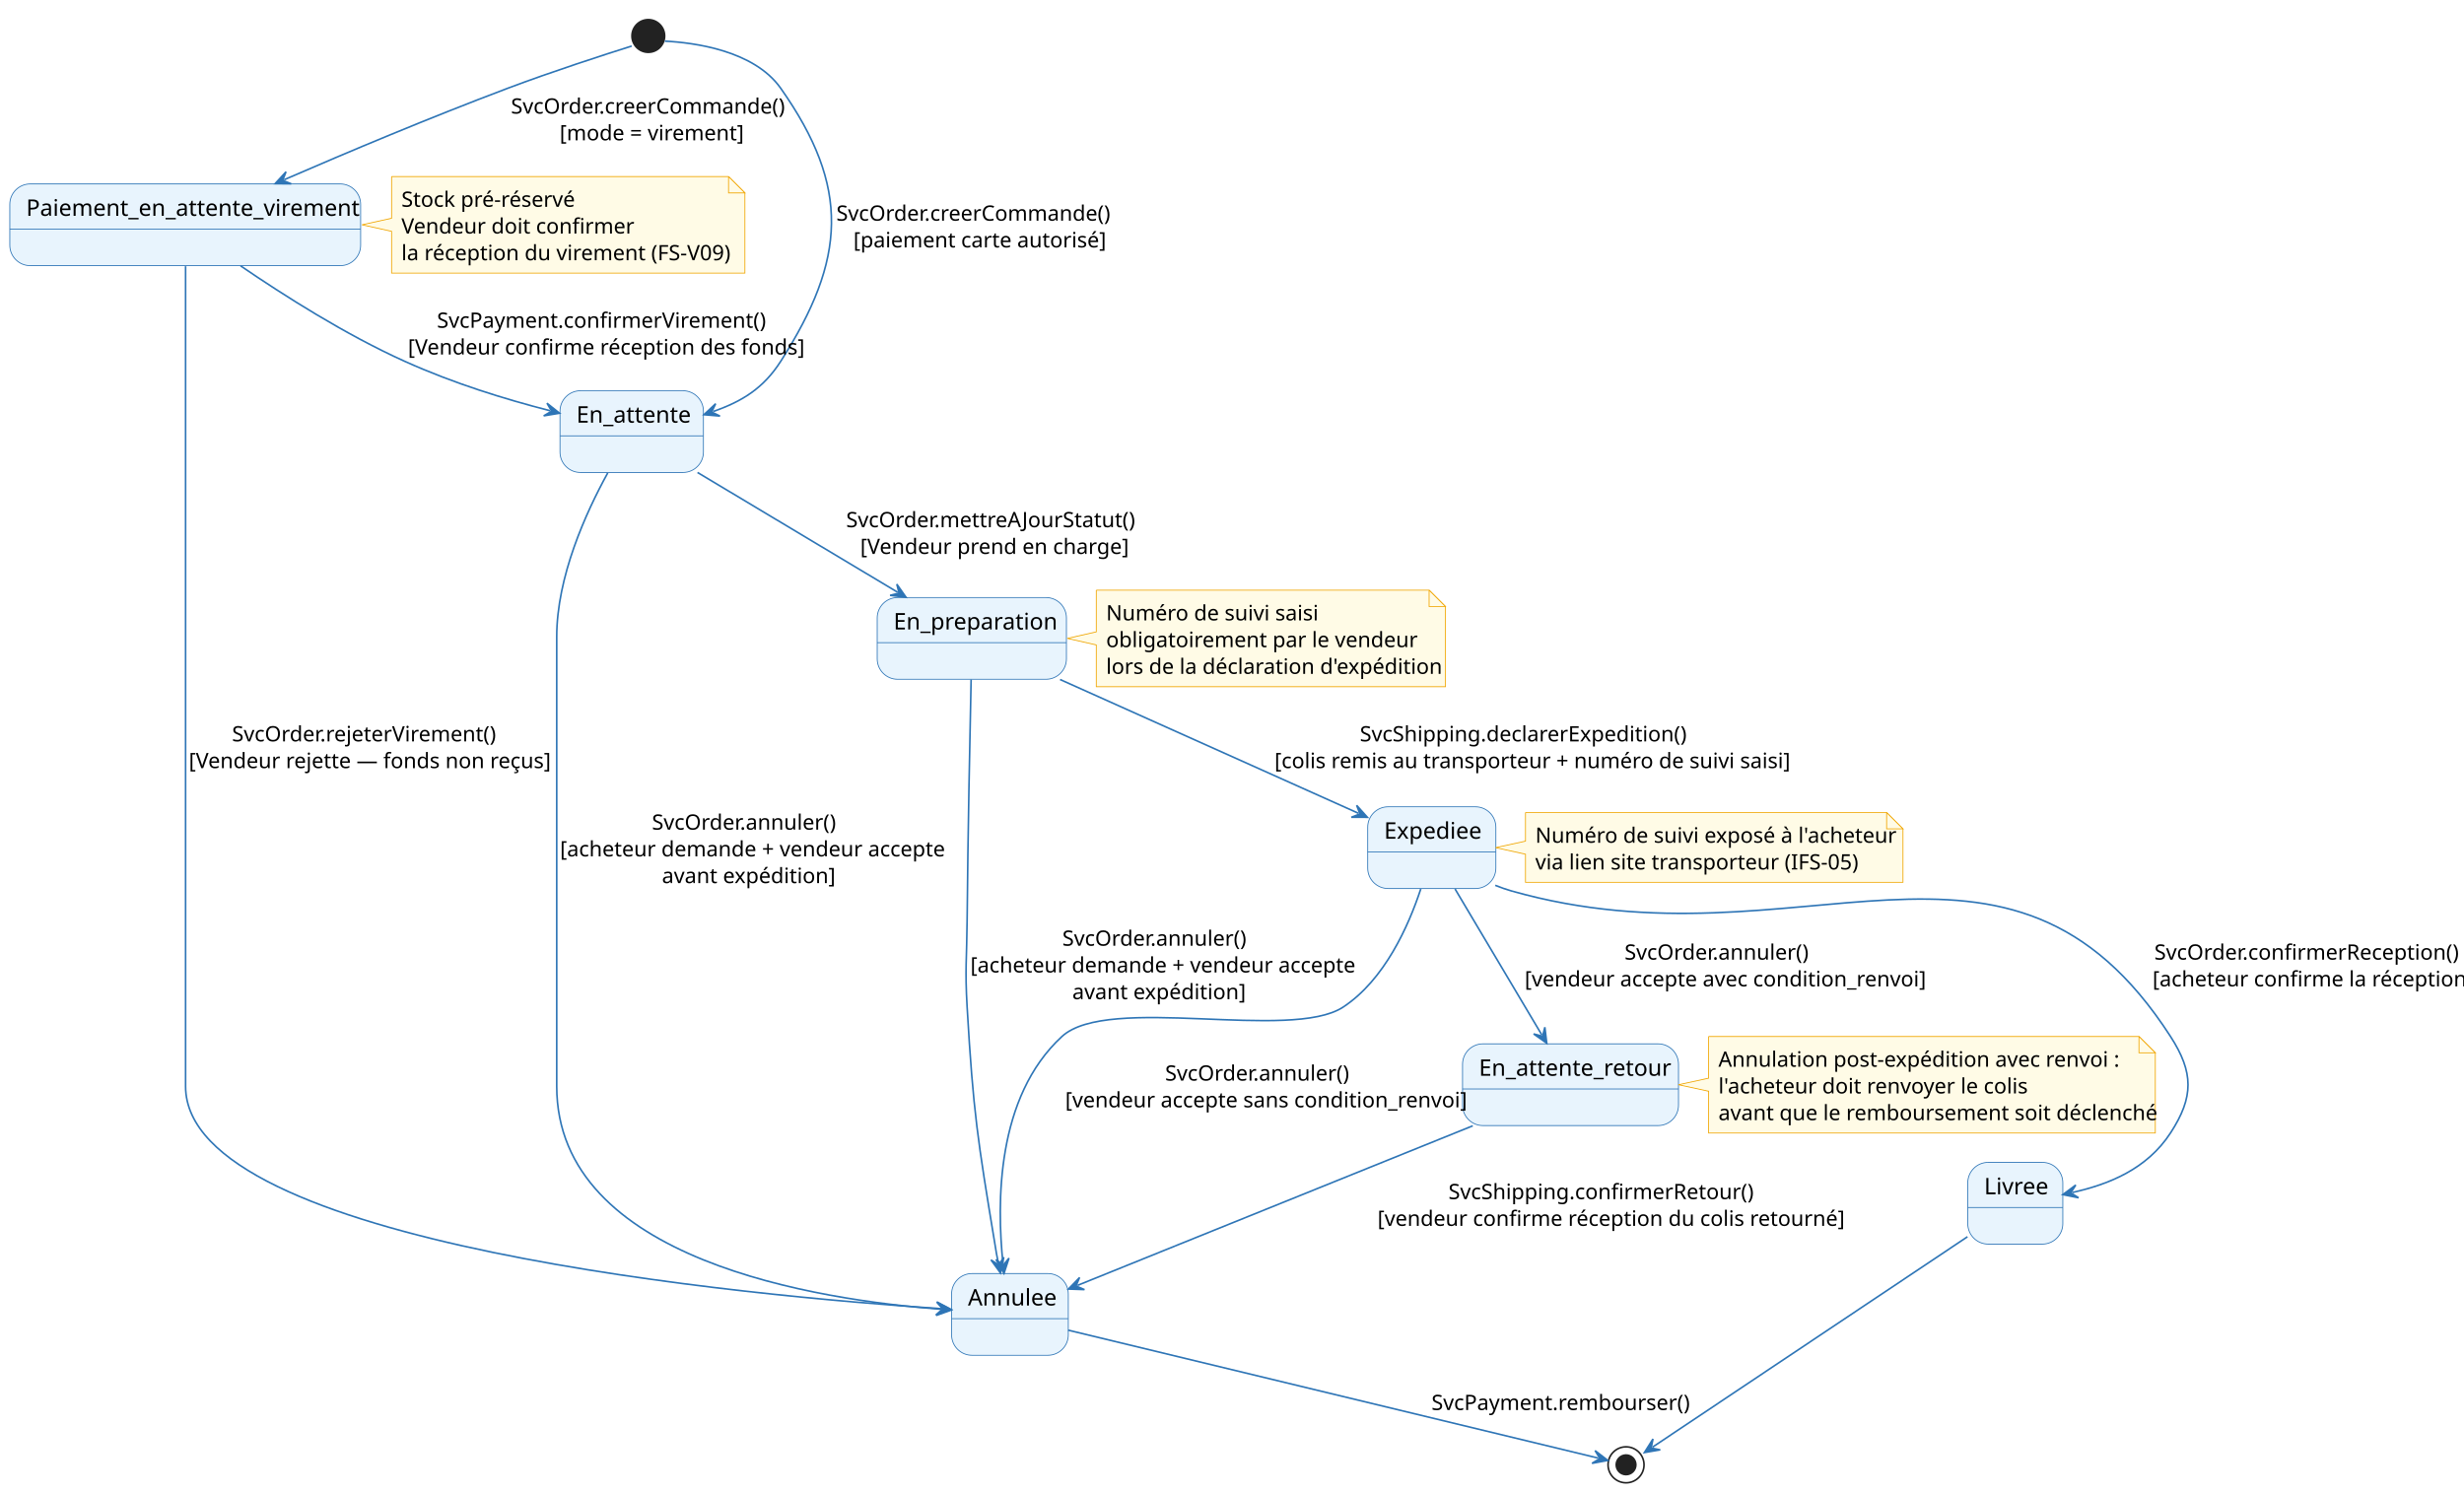
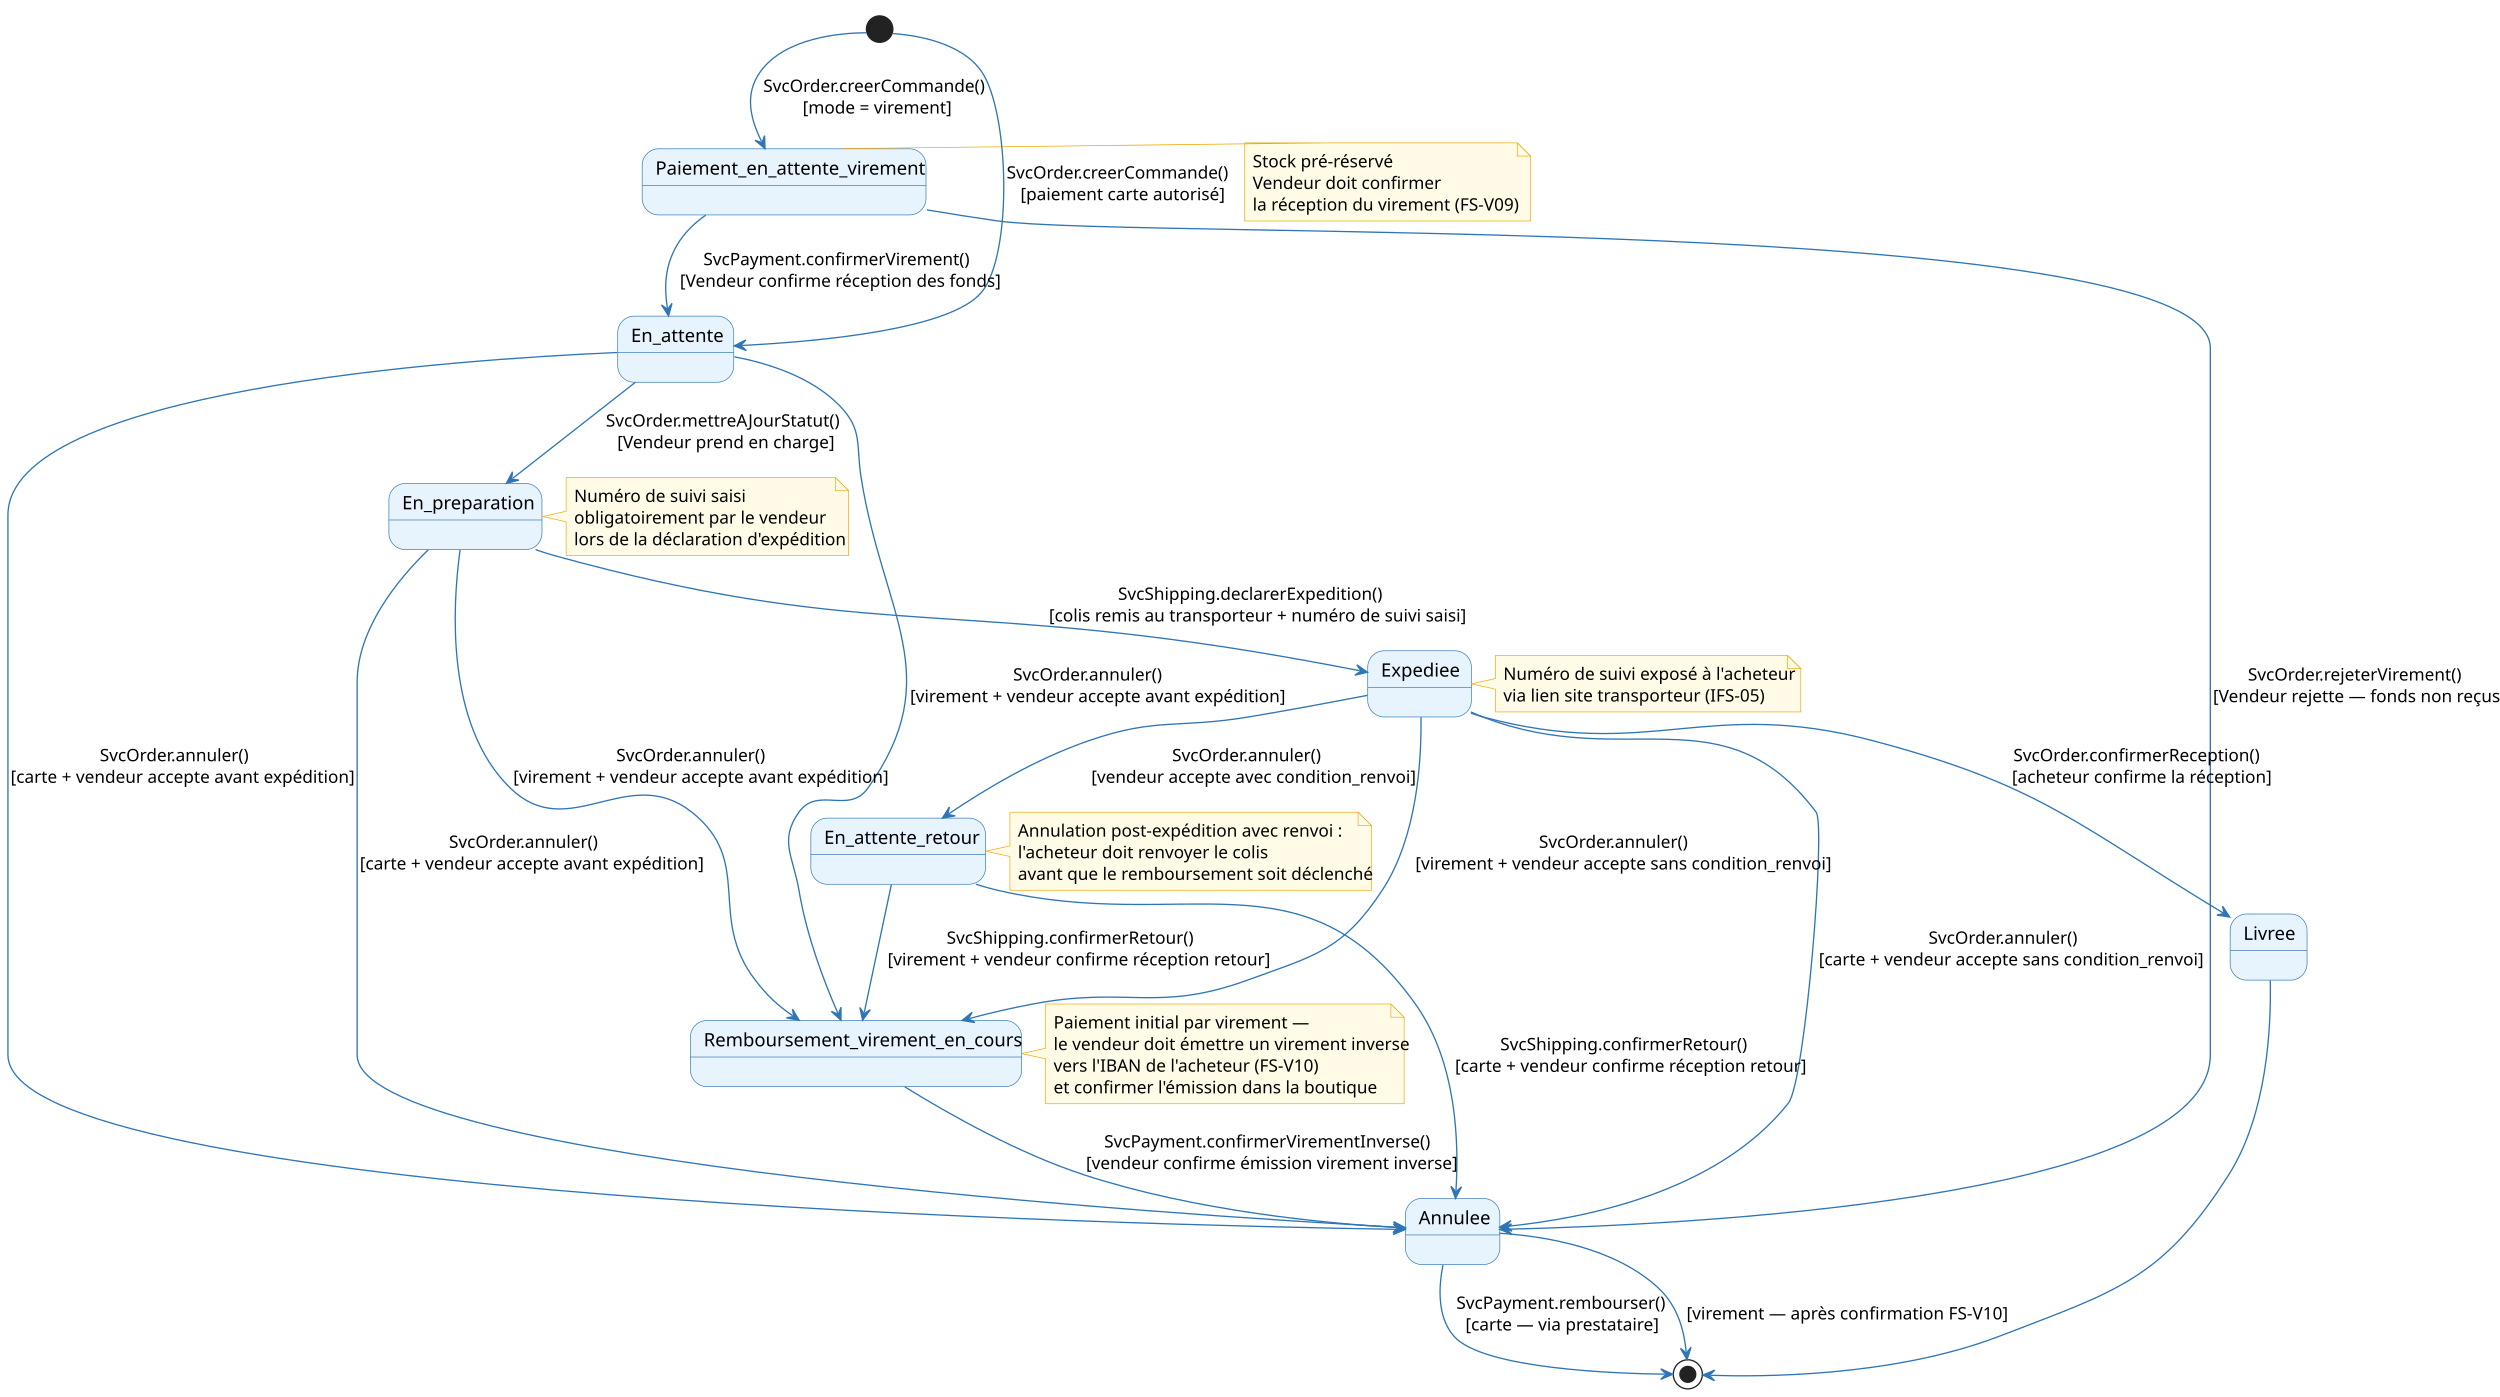
- <svg xmlns="http://www.w3.org/2000/svg" contentStyleType="text/css" data-diagram-type="STATE" height="913px" preserveAspectRatio="none" style="width:1507px;height:913px;background:#FFFFFF;" version="1.1" viewBox="0 0 1507 913" width="1507px" zoomAndPan="magnify">
+ <svg xmlns="http://www.w3.org/2000/svg" contentStyleType="text/css" data-diagram-type="STATE" height="1056px" preserveAspectRatio="none" style="width:1890px;height:1056px;background:#FFFFFF;" version="1.1" viewBox="0 0 1890 1056" width="1890px" zoomAndPan="magnify">
  <defs />
  <g>
    <g class="start_entity" data-qualified-name=".start." data-source-line="7" id="ent0002">
-       <ellipse cx="396.5" cy="22" fill="#222222" rx="10" ry="10" style="stroke:#222222;stroke-width:1;" />
+       <ellipse cx="665" cy="22" fill="#222222" rx="10" ry="10" style="stroke:#222222;stroke-width:1;" />
    </g>
    <g class="entity" data-qualified-name="Paiement_en_attente_virement" id="ent0003">
-       <rect fill="#E8F4FD" height="50" rx="12.5" ry="12.5" style="stroke:#2E75B6;stroke-width:0.5;" width="214.571" x="6" y="112.5" />
-       <line style="stroke:#2E75B6;stroke-width:0.5;" x1="6" x2="220.571" y1="140.109" y2="140.109" />
-       <text fill="#000000" font-family="sans-serif" font-size="14" lengthAdjust="spacing" textLength="194.571" x="16" y="132.033">Paiement_en_attente_virement</text>
+       <rect fill="#E8F4FD" height="50" rx="12.5" ry="12.5" style="stroke:#2E75B6;stroke-width:0.5;" width="214.571" x="485.5" y="112.5" />
+       <line style="stroke:#2E75B6;stroke-width:0.5;" x1="485.5" x2="700.071" y1="140.109" y2="140.109" />
+       <text fill="#000000" font-family="sans-serif" font-size="14" lengthAdjust="spacing" textLength="194.571" x="495.5" y="132.033">Paiement_en_attente_virement</text>
    </g>
    <g class="entity" data-qualified-name="En_attente" id="ent0005">
-       <rect fill="#E8F4FD" height="50" rx="12.5" ry="12.5" style="stroke:#2E75B6;stroke-width:0.5;" width="87.724" x="342.5" y="239" />
-       <line style="stroke:#2E75B6;stroke-width:0.5;" x1="342.5" x2="430.224" y1="266.609" y2="266.609" />
-       <text fill="#000000" font-family="sans-serif" font-size="14" lengthAdjust="spacing" textLength="67.724" x="352.5" y="258.533">En_attente</text>
+       <rect fill="#E8F4FD" height="50" rx="12.5" ry="12.5" style="stroke:#2E75B6;stroke-width:0.5;" width="87.724" x="467" y="239" />
+       <line style="stroke:#2E75B6;stroke-width:0.5;" x1="467" x2="554.724" y1="266.609" y2="266.609" />
+       <text fill="#000000" font-family="sans-serif" font-size="14" lengthAdjust="spacing" textLength="67.724" x="477" y="258.533">En_attente</text>
    </g>
    <g class="entity" data-qualified-name="Annulee" id="ent0008">
-       <rect fill="#E8F4FD" height="50" rx="12.5" ry="12.5" style="stroke:#2E75B6;stroke-width:0.5;" width="71.379" x="582" y="779" />
-       <line style="stroke:#2E75B6;stroke-width:0.5;" x1="582" x2="653.379" y1="806.609" y2="806.609" />
-       <text fill="#000000" font-family="sans-serif" font-size="14" lengthAdjust="spacing" textLength="51.379" x="592" y="798.533">Annulee</text>
+       <rect fill="#E8F4FD" height="50" rx="12.5" ry="12.5" style="stroke:#2E75B6;stroke-width:0.5;" width="71.379" x="1062.5" y="906" />
+       <line style="stroke:#2E75B6;stroke-width:0.5;" x1="1062.5" x2="1133.879" y1="933.609" y2="933.609" />
+       <text fill="#000000" font-family="sans-serif" font-size="14" lengthAdjust="spacing" textLength="51.379" x="1072.5" y="925.533">Annulee</text>
    </g>
    <g class="entity" data-qualified-name="En_preparation" id="ent0010">
-       <rect fill="#E8F4FD" height="50" rx="12.5" ry="12.5" style="stroke:#2E75B6;stroke-width:0.5;" width="115.737" x="536.5" y="365.5" />
-       <line style="stroke:#2E75B6;stroke-width:0.5;" x1="536.5" x2="652.237" y1="393.109" y2="393.109" />
-       <text fill="#000000" font-family="sans-serif" font-size="14" lengthAdjust="spacing" textLength="95.737" x="546.5" y="385.033">En_preparation</text>
+       <rect fill="#E8F4FD" height="50" rx="12.5" ry="12.5" style="stroke:#2E75B6;stroke-width:0.5;" width="115.737" x="294" y="365.5" />
+       <line style="stroke:#2E75B6;stroke-width:0.5;" x1="294" x2="409.737" y1="393.109" y2="393.109" />
+       <text fill="#000000" font-family="sans-serif" font-size="14" lengthAdjust="spacing" textLength="95.737" x="304" y="385.033">En_preparation</text>
    </g>
    <g class="entity" data-qualified-name="Expediee" id="ent0012">
-       <rect fill="#E8F4FD" height="50" rx="12.5" ry="12.5" style="stroke:#2E75B6;stroke-width:0.5;" width="78.379" x="836.5" y="493.5" />
-       <line style="stroke:#2E75B6;stroke-width:0.5;" x1="836.5" x2="914.879" y1="521.109" y2="521.109" />
-       <text fill="#000000" font-family="sans-serif" font-size="14" lengthAdjust="spacing" textLength="58.379" x="846.5" y="513.033">Expediee</text>
+       <rect fill="#E8F4FD" height="50" rx="12.5" ry="12.5" style="stroke:#2E75B6;stroke-width:0.5;" width="78.379" x="1034" y="492" />
+       <line style="stroke:#2E75B6;stroke-width:0.5;" x1="1034" x2="1112.379" y1="519.609" y2="519.609" />
+       <text fill="#000000" font-family="sans-serif" font-size="14" lengthAdjust="spacing" textLength="58.379" x="1044" y="511.533">Expediee</text>
    </g>
    <g class="entity" data-qualified-name="Livree" id="ent0014">
-       <rect fill="#E8F4FD" height="50" rx="12.5" ry="12.5" style="stroke:#2E75B6;stroke-width:0.5;" width="58.131" x="1203.5" y="711" />
-       <line style="stroke:#2E75B6;stroke-width:0.5;" x1="1203.5" x2="1261.631" y1="738.609" y2="738.609" />
-       <text fill="#000000" font-family="sans-serif" font-size="14" lengthAdjust="spacing" textLength="38.131" x="1213.5" y="730.533">Livree</text>
+       <rect fill="#E8F4FD" height="50" rx="12.5" ry="12.5" style="stroke:#2E75B6;stroke-width:0.5;" width="58.131" x="1686" y="691" />
+       <line style="stroke:#2E75B6;stroke-width:0.5;" x1="1686" x2="1744.131" y1="718.609" y2="718.609" />
+       <text fill="#000000" font-family="sans-serif" font-size="14" lengthAdjust="spacing" textLength="38.131" x="1696" y="710.533">Livree</text>
    </g>
    <g class="end_entity" data-qualified-name=".end." data-source-line="19" id="ent0016">
-       <ellipse cx="994.5" cy="896" fill="none" rx="11" ry="11" style="stroke:#222222;stroke-width:1;" />
-       <ellipse cx="994.5" cy="896" fill="#222222" rx="6" ry="6" style="stroke:#222222;stroke-width:1;" />
-     </g>
-     <g class="entity" data-qualified-name="En_attente_retour" id="ent0020">
-       <rect fill="#E8F4FD" height="50" rx="12.5" ry="12.5" style="stroke:#2E75B6;stroke-width:0.5;" width="132.082" x="894.5" y="638.5" />
-       <line style="stroke:#2E75B6;stroke-width:0.5;" x1="894.5" x2="1026.582" y1="666.109" y2="666.109" />
-       <text fill="#000000" font-family="sans-serif" font-size="14" lengthAdjust="spacing" textLength="112.082" x="904.5" y="658.033">En_attente_retour</text>
-     </g>
-     <g class="entity" data-qualified-name="GMN2" data-source-line="32" id="ent0003">
-       <path d="M239.5,108 L239.5,133.5 L221.359,137.5 L239.5,141.5 L239.5,167.055 A0,0 0 0 0 239.5,167.055 L455.582,167.055 A0,0 0 0 0 455.582,167.055 L455.582,118 L445.582,108 L239.5,108 A0,0 0 0 0 239.5,108" fill="#FFFBE6" style="stroke:#F0A500;stroke-width:0.5;" />
-       <path d="M445.582,108 L445.582,118 L455.582,118 L445.582,108" fill="#FFFBE6" style="stroke:#F0A500;stroke-width:0.5;" />
-       <text fill="#000000" font-family="sans-serif" font-size="13" lengthAdjust="spacing" textLength="102.591" x="245.5" y="126.495">Stock pré-réservé</text>
-       <text fill="#000000" font-family="sans-serif" font-size="13" lengthAdjust="spacing" textLength="131.511" x="245.5" y="142.847">Vendeur doit confirmer</text>
-       <text fill="#000000" font-family="sans-serif" font-size="13" lengthAdjust="spacing" textLength="195.083" x="245.5" y="159.198">la réception du virement (FS-V09)</text>
-     </g>
-     <g class="entity" data-qualified-name="GMN5" data-source-line="38" id="ent0006">
-       <path d="M670.5,361 L670.5,386.5 L652.76,390.5 L670.5,394.5 L670.5,420.055 A0,0 0 0 0 670.5,420.055 L884.05,420.055 A0,0 0 0 0 884.05,420.055 L884.05,371 L874.05,361 L670.5,361 A0,0 0 0 0 670.5,361" fill="#FFFBE6" style="stroke:#F0A500;stroke-width:0.5;" />
-       <path d="M874.05,361 L874.05,371 L884.05,371 L874.05,361" fill="#FFFBE6" style="stroke:#F0A500;stroke-width:0.5;" />
-       <text fill="#000000" font-family="sans-serif" font-size="13" lengthAdjust="spacing" textLength="123.544" x="676.5" y="379.495">Numéro de suivi saisi</text>
-       <text fill="#000000" font-family="sans-serif" font-size="13" lengthAdjust="spacing" textLength="175.608" x="676.5" y="395.847">obligatoirement par le vendeur</text>
-       <text fill="#000000" font-family="sans-serif" font-size="13" lengthAdjust="spacing" textLength="192.55" x="676.5" y="412.198">lors de la déclaration d'expédition</text>
-     </g>
-     <g class="entity" data-qualified-name="GMN8" data-source-line="44" id="ent0009">
-       <path d="M1045,634 L1045,659.5 L1026.541,663.5 L1045,667.5 L1045,693.055 A0,0 0 0 0 1045,693.055 L1318.205,693.055 A0,0 0 0 0 1318.205,693.055 L1318.205,644 L1308.205,634 L1045,634 A0,0 0 0 0 1045,634" fill="#FFFBE6" style="stroke:#F0A500;stroke-width:0.5;" />
-       <path d="M1308.205,634 L1308.205,644 L1318.205,644 L1308.205,634" fill="#FFFBE6" style="stroke:#F0A500;stroke-width:0.5;" />
-       <text fill="#000000" font-family="sans-serif" font-size="13" lengthAdjust="spacing" textLength="230.534" x="1051" y="652.495">Annulation post-expédition avec renvoi :</text>
-       <text fill="#000000" font-family="sans-serif" font-size="13" lengthAdjust="spacing" textLength="178.071" x="1051" y="668.847">l'acheteur doit renvoyer le colis</text>
-       <text fill="#000000" font-family="sans-serif" font-size="13" lengthAdjust="spacing" textLength="252.205" x="1051" y="685.198">avant que le remboursement soit déclenché</text>
-     </g>
-     <g class="entity" data-qualified-name="GMN11" data-source-line="50" id="ent0012">
-       <path d="M933,497 L933,514.5 L914.695,518.5 L933,522.5 L933,539.703 A0,0 0 0 0 933,539.703 L1163.873,539.703 A0,0 0 0 0 1163.873,539.703 L1163.873,507 L1153.873,497 L933,497 A0,0 0 0 0 933,497" fill="#FFFBE6" style="stroke:#F0A500;stroke-width:0.5;" />
-       <path d="M1153.873,497 L1153.873,507 L1163.873,507 L1153.873,497" fill="#FFFBE6" style="stroke:#F0A500;stroke-width:0.5;" />
-       <text fill="#000000" font-family="sans-serif" font-size="13" lengthAdjust="spacing" textLength="209.873" x="939" y="515.495">Numéro de suivi exposé à l'acheteur</text>
-       <text fill="#000000" font-family="sans-serif" font-size="13" lengthAdjust="spacing" textLength="189.293" x="939" y="531.847">via lien site transporteur (IFS-05)</text>
+       <ellipse cx="1276" cy="1039" fill="none" rx="11" ry="11" style="stroke:#222222;stroke-width:1;" />
+       <ellipse cx="1276" cy="1039" fill="#222222" rx="6" ry="6" style="stroke:#222222;stroke-width:1;" />
+     </g>
+     <g class="entity" data-qualified-name="Remboursement_virement_en_cours" id="ent0019">
+       <rect fill="#E8F4FD" height="50" rx="12.5" ry="12.5" style="stroke:#2E75B6;stroke-width:0.5;" width="250.337" x="522" y="771.5" />
+       <line style="stroke:#2E75B6;stroke-width:0.5;" x1="522" x2="772.337" y1="799.109" y2="799.109" />
+       <text fill="#000000" font-family="sans-serif" font-size="14" lengthAdjust="spacing" textLength="230.337" x="532" y="791.033">Remboursement_virement_en_cours</text>
+     </g>
+     <g class="entity" data-qualified-name="En_attente_retour" id="ent0023">
+       <rect fill="#E8F4FD" height="50" rx="12.5" ry="12.5" style="stroke:#2E75B6;stroke-width:0.5;" width="132.082" x="613" y="618.5" />
+       <line style="stroke:#2E75B6;stroke-width:0.5;" x1="613" x2="745.082" y1="646.109" y2="646.109" />
+       <text fill="#000000" font-family="sans-serif" font-size="14" lengthAdjust="spacing" textLength="112.082" x="623" y="638.033">En_attente_retour</text>
+     </g>
+     <g class="entity" data-qualified-name="GMN2" data-source-line="39" id="ent0003">
+       <path d="M941,108 L941,167.055 A0,0 0 0 0 941,167.055 L1157.082,167.055 A0,0 0 0 0 1157.082,167.055 L1157.082,118 L1147.082,108 L1007.114,108 L637.335,112.354 L999.114,108 L941,108 A0,0 0 0 0 941,108" fill="#FFFBE6" style="stroke:#F0A500;stroke-width:0.5;" />
+       <path d="M1147.082,108 L1147.082,118 L1157.082,118 L1147.082,108" fill="#FFFBE6" style="stroke:#F0A500;stroke-width:0.5;" />
+       <text fill="#000000" font-family="sans-serif" font-size="13" lengthAdjust="spacing" textLength="102.591" x="947" y="126.495">Stock pré-réservé</text>
+       <text fill="#000000" font-family="sans-serif" font-size="13" lengthAdjust="spacing" textLength="131.511" x="947" y="142.847">Vendeur doit confirmer</text>
+       <text fill="#000000" font-family="sans-serif" font-size="13" lengthAdjust="spacing" textLength="195.083" x="947" y="159.198">la réception du virement (FS-V09)</text>
+     </g>
+     <g class="entity" data-qualified-name="GMN5" data-source-line="45" id="ent0006">
+       <path d="M428,361 L428,386.5 L410.26,390.5 L428,394.5 L428,420.055 A0,0 0 0 0 428,420.055 L641.55,420.055 A0,0 0 0 0 641.55,420.055 L641.55,371 L631.55,361 L428,361 A0,0 0 0 0 428,361" fill="#FFFBE6" style="stroke:#F0A500;stroke-width:0.5;" />
+       <path d="M631.55,361 L631.55,371 L641.55,371 L631.55,361" fill="#FFFBE6" style="stroke:#F0A500;stroke-width:0.5;" />
+       <text fill="#000000" font-family="sans-serif" font-size="13" lengthAdjust="spacing" textLength="123.544" x="434" y="379.495">Numéro de suivi saisi</text>
+       <text fill="#000000" font-family="sans-serif" font-size="13" lengthAdjust="spacing" textLength="175.608" x="434" y="395.847">obligatoirement par le vendeur</text>
+       <text fill="#000000" font-family="sans-serif" font-size="13" lengthAdjust="spacing" textLength="192.55" x="434" y="412.198">lors de la déclaration d'expédition</text>
+     </g>
+     <g class="entity" data-qualified-name="GMN8" data-source-line="51" id="ent0009">
+       <path d="M763.5,614 L763.5,639.5 L745.041,643.5 L763.5,647.5 L763.5,673.055 A0,0 0 0 0 763.5,673.055 L1036.705,673.055 A0,0 0 0 0 1036.705,673.055 L1036.705,624 L1026.705,614 L763.5,614 A0,0 0 0 0 763.5,614" fill="#FFFBE6" style="stroke:#F0A500;stroke-width:0.5;" />
+       <path d="M1026.705,614 L1026.705,624 L1036.705,624 L1026.705,614" fill="#FFFBE6" style="stroke:#F0A500;stroke-width:0.5;" />
+       <text fill="#000000" font-family="sans-serif" font-size="13" lengthAdjust="spacing" textLength="230.534" x="769.5" y="632.495">Annulation post-expédition avec renvoi :</text>
+       <text fill="#000000" font-family="sans-serif" font-size="13" lengthAdjust="spacing" textLength="178.071" x="769.5" y="648.847">l'acheteur doit renvoyer le colis</text>
+       <text fill="#000000" font-family="sans-serif" font-size="13" lengthAdjust="spacing" textLength="252.205" x="769.5" y="665.198">avant que le remboursement soit déclenché</text>
+     </g>
+     <g class="entity" data-qualified-name="GMN11" data-source-line="57" id="ent0012">
+       <path d="M790.5,759 L790.5,792.5 L772.06,796.5 L790.5,800.5 L790.5,834.406 A0,0 0 0 0 790.5,834.406 L1061.515,834.406 A0,0 0 0 0 1061.515,834.406 L1061.515,769 L1051.515,759 L790.5,759 A0,0 0 0 0 790.5,759" fill="#FFFBE6" style="stroke:#F0A500;stroke-width:0.5;" />
+       <path d="M1051.515,759 L1051.515,769 L1061.515,769 L1051.515,759" fill="#FFFBE6" style="stroke:#F0A500;stroke-width:0.5;" />
+       <text fill="#000000" font-family="sans-serif" font-size="13" lengthAdjust="spacing" textLength="180.629" x="796.5" y="777.495">Paiement initial par virement —</text>
+       <text fill="#000000" font-family="sans-serif" font-size="13" lengthAdjust="spacing" textLength="250.015" x="796.5" y="793.847">le vendeur doit émettre un virement inverse</text>
+       <text fill="#000000" font-family="sans-serif" font-size="13" lengthAdjust="spacing" textLength="197.869" x="796.5" y="810.198">vers l'IBAN de l'acheteur (FS-V10)</text>
+       <text fill="#000000" font-family="sans-serif" font-size="13" lengthAdjust="spacing" textLength="227.932" x="796.5" y="826.55">et confirmer l'émission dans la boutique</text>
+     </g>
+     <g class="entity" data-qualified-name="GMN14" data-source-line="64" id="ent0015">
+       <path d="M1130.5,495.5 L1130.5,513 L1112.195,517 L1130.5,521 L1130.5,538.203 A0,0 0 0 0 1130.5,538.203 L1361.373,538.203 A0,0 0 0 0 1361.373,538.203 L1361.373,505.5 L1351.373,495.5 L1130.5,495.5 A0,0 0 0 0 1130.5,495.5" fill="#FFFBE6" style="stroke:#F0A500;stroke-width:0.5;" />
+       <path d="M1351.373,495.5 L1351.373,505.5 L1361.373,505.5 L1351.373,495.5" fill="#FFFBE6" style="stroke:#F0A500;stroke-width:0.5;" />
+       <text fill="#000000" font-family="sans-serif" font-size="13" lengthAdjust="spacing" textLength="209.873" x="1136.5" y="513.995">Numéro de suivi exposé à l'acheteur</text>
+       <text fill="#000000" font-family="sans-serif" font-size="13" lengthAdjust="spacing" textLength="189.293" x="1136.5" y="530.347">via lien site transporteur (IFS-05)</text>
    </g>
    <g class="link" data-entity-1="ent0002" data-entity-2="ent0003" data-link-type="dependency" id="lnk4">
-       <polygon fill="#2E75B6" points="168.274,112.325,178.122,112.415,172.861,110.336,174.939,105.075,168.274,112.325" style="stroke:#2E75B6;stroke-width:1;" />
-       <path d="M386.355,28.162 C370.185,33.26 337.624,43.762 310.5,54 C261.933,72.331 213.074,92.899 173.778,109.938" fill="none" style="stroke:#2E75B6;stroke-width:1;" />
-       <text fill="#000000" font-family="sans-serif" font-size="13" lengthAdjust="spacing" textLength="163.985" x="312.5" y="69.495">SvcOrder.creerCommande()</text>
-       <text fill="#000000" font-family="sans-serif" font-size="13" lengthAdjust="spacing" textLength="104.406" x="342.29" y="85.847">[mode = virement]</text>
+       <polygon fill="#2E75B6" points="578.36,112.372,578,102.53,576.164,107.88,570.813,106.044,578.36,112.372" style="stroke:#2E75B6;stroke-width:1;" />
+       <path d="M654.72,24.752 C635.335,24.913 593.654,28.391 575,54 C562.657,70.945 567.085,89.311 575.725,106.982" fill="none" style="stroke:#2E75B6;stroke-width:1;" />
+       <text fill="#000000" font-family="sans-serif" font-size="13" lengthAdjust="spacing" textLength="163.985" x="577" y="69.495">SvcOrder.creerCommande()</text>
+       <text fill="#000000" font-family="sans-serif" font-size="13" lengthAdjust="spacing" textLength="104.406" x="606.79" y="85.847">[mode = virement]</text>
    </g>
    <g class="link" data-entity-1="ent0002" data-entity-2="ent0005" data-link-type="dependency" id="lnk6">
-       <polygon fill="#2E75B6" points="430.517,253.665,440.331,254.494,435.241,252.026,437.709,246.936,430.517,253.665" style="stroke:#2E75B6;stroke-width:1;" />
-       <path d="M406.618,25.162 C424.457,26.061 461.161,30.796 477.5,54 C520.232,114.687 517.502,158.48 477.5,221 C466.997,237.416 453.934,245.54 436.185,251.698" fill="none" style="stroke:#2E75B6;stroke-width:1;" />
-       <text fill="#000000" font-family="sans-serif" font-size="13" lengthAdjust="spacing" textLength="163.985" x="511.5" y="134.995">SvcOrder.creerCommande()</text>
-       <text fill="#000000" font-family="sans-serif" font-size="13" lengthAdjust="spacing" textLength="143.076" x="521.955" y="151.347">[paiement carte autorisé]</text>
+       <polygon fill="#2E75B6" points="555.032,261.475,564.226,265.005,560.025,261.217,563.813,257.016,555.032,261.475" style="stroke:#2E75B6;stroke-width:1;" />
+       <path d="M675.178,25.377 C692.355,26.628 726.719,31.916 742,54 C763.117,84.518 765.779,192.508 742,221 C718.657,248.97 621.282,258.047 561.024,261.165" fill="none" style="stroke:#2E75B6;stroke-width:1;" />
+       <text fill="#000000" font-family="sans-serif" font-size="13" lengthAdjust="spacing" textLength="163.985" x="761" y="134.995">SvcOrder.creerCommande()</text>
+       <text fill="#000000" font-family="sans-serif" font-size="13" lengthAdjust="spacing" textLength="143.076" x="771.455" y="151.347">[paiement carte autorisé]</text>
    </g>
    <g class="link" data-entity-1="ent0003" data-entity-2="ent0005" data-link-type="dependency" id="lnk7">
-       <polygon fill="#2E75B6" points="342.247,252.754,334.536,246.628,337.406,251.502,332.532,254.373,342.247,252.754" style="stroke:#2E75B6;stroke-width:1;" />
-       <path d="M147.127,162.603 C173.445,180.61 211.497,204.808 247.5,221 C278.078,234.753 308.593,244.049 336.438,251.252" fill="none" style="stroke:#2E75B6;stroke-width:1;" />
-       <text fill="#000000" font-family="sans-serif" font-size="13" lengthAdjust="spacing" textLength="191.439" x="267.235" y="200.495">SvcPayment.confirmerVirement()</text>
-       <text fill="#000000" font-family="sans-serif" font-size="13" lengthAdjust="spacing" textLength="226.91" x="249.5" y="216.847">[Vendeur confirme réception des fonds]</text>
+       <polygon fill="#2E75B6" points="505.407,238.832,508.039,229.341,504.671,233.886,500.127,230.518,505.407,238.832" style="stroke:#2E75B6;stroke-width:1;" />
+       <path d="M533.528,162.636 C524.948,168.673 517.257,176.053 512,185 C502.532,201.113 502.099,216.586 504.524,232.897" fill="none" style="stroke:#2E75B6;stroke-width:1;" />
+       <text fill="#000000" font-family="sans-serif" font-size="13" lengthAdjust="spacing" textLength="191.439" x="531.735" y="200.495">SvcPayment.confirmerVirement()</text>
+       <text fill="#000000" font-family="sans-serif" font-size="13" lengthAdjust="spacing" textLength="226.91" x="514" y="216.847">[Vendeur confirme réception des fonds]</text>
    </g>
    <g class="link" data-entity-1="ent0003" data-entity-2="ent0008" data-link-type="dependency" id="lnk9">
-       <polygon fill="#2E75B6" points="581.658,800.907,572.944,796.316,576.669,800.574,572.411,804.298,581.658,800.907" style="stroke:#2E75B6;stroke-width:1;" />
-       <path d="M113.5,162.833 C113.5,187.93 113.5,228.201 113.5,263 C113.5,263 113.5,263 113.5,664.5 C113.5,761.709 460.528,792.816 575.671,800.507" fill="none" style="stroke:#2E75B6;stroke-width:1;" />
-       <text fill="#000000" font-family="sans-serif" font-size="13" lengthAdjust="spacing" textLength="156.038" x="141.903" y="453.495">SvcOrder.rejeterVirement()</text>
-       <text fill="#000000" font-family="sans-serif" font-size="13" lengthAdjust="spacing" textLength="208.844" x="115.5" y="469.847">[Vendeur rejette — fonds non reçus]</text>
+       <polygon fill="#2E75B6" points="1133.844,929.425,1142.936,933.211,1138.842,929.307,1142.747,925.213,1133.844,929.425" style="stroke:#2E75B6;stroke-width:1;" />
+       <path d="M700.653,158.645 C718.44,161.66 736.713,164.568 754,167 C855.447,181.271 1671,160.554 1671,263 C1671,263 1671,263 1671,797.5 C1671,908.283 1265.286,926.316 1139.842,929.283" fill="none" style="stroke:#2E75B6;stroke-width:1;" />
+       <text fill="#000000" font-family="sans-serif" font-size="13" lengthAdjust="spacing" textLength="156.038" x="1699.403" y="514.495">SvcOrder.rejeterVirement()</text>
+       <text fill="#000000" font-family="sans-serif" font-size="13" lengthAdjust="spacing" textLength="208.844" x="1673" y="530.847">[Vendeur rejette — fonds non reçus]</text>
    </g>
    <g class="link" data-entity-1="ent0005" data-entity-2="ent0010" data-link-type="dependency" id="lnk11">
-       <polygon fill="#2E75B6" points="554.164,365.357,548.496,357.302,549.874,362.789,544.388,364.167,554.164,365.357" style="stroke:#2E75B6;stroke-width:1;" />
-       <path d="M426.604,289.005 C463.318,310.98 512.23,340.256 549.016,362.275" fill="none" style="stroke:#2E75B6;stroke-width:1;" />
-       <text fill="#000000" font-family="sans-serif" font-size="13" lengthAdjust="spacing" textLength="171.939" x="517.5" y="322.495">SvcOrder.mettreAJourStatut()</text>
-       <text fill="#000000" font-family="sans-serif" font-size="13" lengthAdjust="spacing" textLength="154.667" x="526.136" y="338.847">[Vendeur prend en charge]</text>
+       <polygon fill="#2E75B6" points="382.834,365.357,392.386,362.958,386.77,362.274,387.454,356.659,382.834,365.357" style="stroke:#2E75B6;stroke-width:1;" />
+       <path d="M480.343,289.005 C452.278,310.98 415.678,339.639 387.558,361.658" fill="none" style="stroke:#2E75B6;stroke-width:1;" />
+       <text fill="#000000" font-family="sans-serif" font-size="13" lengthAdjust="spacing" textLength="171.939" x="458" y="322.495">SvcOrder.mettreAJourStatut()</text>
+       <text fill="#000000" font-family="sans-serif" font-size="13" lengthAdjust="spacing" textLength="154.667" x="466.636" y="338.847">[Vendeur prend en charge]</text>
    </g>
    <g class="link" data-entity-1="ent0010" data-entity-2="ent0012" data-link-type="dependency" id="lnk13">
-       <polygon fill="#2E75B6" points="836.313,499.929,829.738,492.596,831.751,497.883,826.465,499.896,836.313,499.929" style="stroke:#2E75B6;stroke-width:1;" />
-       <path d="M648.347,415.645 C703.327,440.298 781.875,475.519 830.838,497.474" fill="none" style="stroke:#2E75B6;stroke-width:1;" />
-       <text fill="#000000" font-family="sans-serif" font-size="13" lengthAdjust="spacing" textLength="192.213" x="831.69" y="453.495">SvcShipping.declarerExpedition()</text>
-       <text fill="#000000" font-family="sans-serif" font-size="13" lengthAdjust="spacing" textLength="296.594" x="779.5" y="469.847">[colis remis au transporteur + numéro de suivi saisi]</text>
+       <polygon fill="#2E75B6" points="1033.849,508.214,1025.775,502.574,1028.94,507.262,1024.252,510.427,1033.849,508.214" style="stroke:#2E75B6;stroke-width:1;" />
+       <path d="M404.936,415.523 C409.638,417.196 414.37,418.722 419,420 C646.033,482.647 711.495,454.45 944,492 C974.247,496.885 1002.43,502.119 1027.959,507.072" fill="none" style="stroke:#2E75B6;stroke-width:1;" />
+       <text fill="#000000" font-family="sans-serif" font-size="13" lengthAdjust="spacing" textLength="192.213" x="845.19" y="453.495">SvcShipping.declarerExpedition()</text>
+       <text fill="#000000" font-family="sans-serif" font-size="13" lengthAdjust="spacing" textLength="296.594" x="793" y="469.847">[colis remis au transporteur + numéro de suivi saisi]</text>
    </g>
    <g class="link" data-entity-1="ent0012" data-entity-2="ent0014" data-link-type="dependency" id="lnk15">
-       <polygon fill="#2E75B6" points="1261.634,730.722,1271.289,732.667,1266.514,729.634,1269.547,724.859,1261.634,730.722" style="stroke:#2E75B6;stroke-width:1;" />
-       <path d="M914.507,541.541 C917.822,542.876 921.179,544.058 924.5,545 C1100.963,595.063 1228.047,479.875 1327.5,634 C1341.717,656.033 1341.81,671.027 1327.5,693 C1313.033,715.213 1289.713,724.458 1267.49,729.416" fill="none" style="stroke:#2E75B6;stroke-width:1;" />
-       <text fill="#000000" font-family="sans-serif" font-size="13" lengthAdjust="spacing" textLength="179.886" x="1317.604" y="586.995">SvcOrder.confirmerReception()</text>
-       <text fill="#000000" font-family="sans-serif" font-size="13" lengthAdjust="spacing" textLength="182.095" x="1316.5" y="603.347">[acheteur confirme la réception]</text>
+       <polygon fill="#2E75B6" points="1685.665,693.284,1680.248,685.059,1681.456,690.585,1675.93,691.793,1685.665,693.284" style="stroke:#2E75B6;stroke-width:1;" />
+       <path d="M1112.053,539.092 C1115.029,540.212 1118.031,541.203 1121,542 C1247.862,576.06 1289.035,526.323 1416,560 C1543.377,593.787 1569.188,622.885 1682,691 C1683.213,691.732 1679.387,689.258 1680.614,690.045" fill="none" style="stroke:#2E75B6;stroke-width:1;" />
+       <text fill="#000000" font-family="sans-serif" font-size="13" lengthAdjust="spacing" textLength="179.886" x="1522.104" y="575.495">SvcOrder.confirmerReception()</text>
+       <text fill="#000000" font-family="sans-serif" font-size="13" lengthAdjust="spacing" textLength="182.095" x="1521" y="591.847">[acheteur confirme la réception]</text>
    </g>
    <g class="link" data-entity-1="ent0014" data-entity-2="ent0016" data-link-type="dependency" id="lnk17">
-       <polygon fill="#2E75B6" points="1005.72,888.505,1015.425,886.831,1009.877,885.727,1010.981,880.179,1005.72,888.505" style="stroke:#2E75B6;stroke-width:1;" />
-       <path d="M1203.316,756.496 C1150.439,791.823 1045.983,861.606 1010.709,885.172" fill="none" style="stroke:#2E75B6;stroke-width:1;" />
+       <polygon fill="#2E75B6" points="1287.283,1039.516,1296.139,1043.824,1292.28,1039.689,1296.415,1035.829,1287.283,1039.516" style="stroke:#2E75B6;stroke-width:1;" />
+       <path d="M1716.32,741.15 C1717.082,776.256 1714.054,842.182 1685,888 C1634.615,967.456 1599.778,976.132 1512,1010 C1430.352,1041.503 1328.083,1040.924 1293.279,1039.723" fill="none" style="stroke:#2E75B6;stroke-width:1;" />
    </g>
    <g class="link" data-entity-1="ent0005" data-entity-2="ent0008" data-link-type="dependency" id="lnk18">
-       <polygon fill="#2E75B6" points="581.854,801.33,573.179,796.668,576.868,800.956,572.58,804.645,581.854,801.33" style="stroke:#2E75B6;stroke-width:1;" />
-       <path d="M371.692,289.298 C358.245,313.709 340.5,352.862 340.5,389.5 C340.5,389.5 340.5,389.5 340.5,664.5 C340.5,771.227 501.058,795.265 575.871,800.881" fill="none" style="stroke:#2E75B6;stroke-width:1;" />
-       <text fill="#000000" font-family="sans-serif" font-size="13" lengthAdjust="spacing" textLength="110.538" x="398.712" y="507.495">SvcOrder.annuler()</text>
-       <text fill="#000000" font-family="sans-serif" font-size="13" lengthAdjust="spacing" textLength="222.961" x="342.5" y="523.847">[acheteur demande + vendeur accepte</text>
-       <text fill="#000000" font-family="sans-serif" font-size="13" lengthAdjust="spacing" textLength="98.293" x="404.834" y="540.198">avant expédition]</text>
-     </g>
-     <g class="link" data-entity-1="ent0010" data-entity-2="ent0008" data-link-type="dependency" id="lnk19">
-       <polygon fill="#2E75B6" points="611.874,778.644,613.926,769.012,610.84,773.753,606.099,770.666,611.874,778.644" style="stroke:#2E75B6;stroke-width:1;" />
-       <path d="M593.945,415.64 C593.212,448.835 591.96,510.442 591.5,563 C591.294,586.555 590.126,592.485 591.5,616 C595.284,680.775 597.913,696.984 608.5,761 C609.449,766.739 609.414,767.009 610.633,772.774" fill="none" style="stroke:#2E75B6;stroke-width:1;" />
-       <text fill="#000000" font-family="sans-serif" font-size="13" lengthAdjust="spacing" textLength="110.538" x="649.712" y="578.495">SvcOrder.annuler()</text>
-       <text fill="#000000" font-family="sans-serif" font-size="13" lengthAdjust="spacing" textLength="222.961" x="593.5" y="594.847">[acheteur demande + vendeur accepte</text>
-       <text fill="#000000" font-family="sans-serif" font-size="13" lengthAdjust="spacing" textLength="98.293" x="655.834" y="611.198">avant expédition]</text>
-     </g>
-     <g class="link" data-entity-1="ent0012" data-entity-2="ent0020" data-link-type="dependency" id="lnk21">
-       <polygon fill="#2E75B6" points="946.01,638.123,944.85,628.343,943.455,633.825,937.973,632.43,946.01,638.123" style="stroke:#2E75B6;stroke-width:1;" />
-       <path d="M889.919,543.758 C905.549,570.054 927.286,606.623 942.944,632.965" fill="none" style="stroke:#2E75B6;stroke-width:1;" />
-       <text fill="#000000" font-family="sans-serif" font-size="13" lengthAdjust="spacing" textLength="110.538" x="993.583" y="586.995">SvcOrder.annuler()</text>
-       <text fill="#000000" font-family="sans-serif" font-size="13" lengthAdjust="spacing" textLength="232.705" x="932.5" y="603.347">[vendeur accepte avec condition_renvoi]</text>
-     </g>
-     <g class="link" data-entity-1="ent0012" data-entity-2="ent0008" data-link-type="dependency" id="lnk22">
-       <polygon fill="#2E75B6" points="614.045,778.943,617.101,769.58,613.532,773.969,609.143,770.4,614.045,778.943" style="stroke:#2E75B6;stroke-width:1;" />
-       <path d="M868.955,543.762 C861.464,566.466 846.832,599.315 821.5,616 C789.406,637.14 677.777,607.974 649.5,634 C609.182,671.109 609.607,735.882 613.43,772.974" fill="none" style="stroke:#2E75B6;stroke-width:1;" />
-       <text fill="#000000" font-family="sans-serif" font-size="13" lengthAdjust="spacing" textLength="110.538" x="712.583" y="660.995">SvcOrder.annuler()</text>
-       <text fill="#000000" font-family="sans-serif" font-size="13" lengthAdjust="spacing" textLength="232.705" x="651.5" y="677.347">[vendeur accepte sans condition_renvoi]</text>
-     </g>
-     <g class="link" data-entity-1="ent0020" data-entity-2="ent0008" data-link-type="dependency" id="lnk23">
-       <polygon fill="#2E75B6" points="653.438,788.489,663.281,788.828,658.074,786.617,660.285,781.41,653.438,788.489" style="stroke:#2E75B6;stroke-width:1;" />
-       <path d="M900.754,688.625 C829.353,717.456 717.742,762.523 659.001,786.242" fill="none" style="stroke:#2E75B6;stroke-width:1;" />
-       <text fill="#000000" font-family="sans-serif" font-size="13" lengthAdjust="spacing" textLength="177.734" x="885.87" y="733.495">SvcShipping.confirmerRetour()</text>
-       <text fill="#000000" font-family="sans-serif" font-size="13" lengthAdjust="spacing" textLength="264.475" x="842.5" y="749.847">[vendeur confirme réception du colis retourné]</text>
-     </g>
-     <g class="link" data-entity-1="ent0008" data-entity-2="ent0016" data-link-type="dependency" id="lnk24">
-       <polygon fill="#2E75B6" points="983.372,893.314,975.561,887.314,978.511,892.141,973.684,895.09,983.372,893.314" style="stroke:#2E75B6;stroke-width:1;" />
-       <path d="M653.307,813.643 C735.466,833.475 928.396,880.044 977.539,891.906" fill="none" style="stroke:#2E75B6;stroke-width:1;" />
-       <text fill="#000000" font-family="sans-serif" font-size="13" lengthAdjust="spacing" textLength="151.709" x="875.5" y="862.495">SvcPayment.rembourser()</text>
+       <polygon fill="#2E75B6" points="1062.288,929.508,1053.354,925.363,1057.289,929.427,1053.224,933.362,1062.288,929.508" style="stroke:#2E75B6;stroke-width:1;" />
+       <path d="M466.627,266.488 C343.398,271.814 6,295.025 6,389.5 C6,389.5 6,389.5 6,797.5 C6,906.474 868.09,926.359 1056.289,929.411" fill="none" style="stroke:#2E75B6;stroke-width:1;" />
+       <text fill="#000000" font-family="sans-serif" font-size="13" lengthAdjust="spacing" textLength="110.538" x="75.409" y="575.495">SvcOrder.annuler()</text>
+       <text fill="#000000" font-family="sans-serif" font-size="13" lengthAdjust="spacing" textLength="245.356" x="8" y="591.847">[carte + vendeur accepte avant expédition]</text>
+     </g>
+     <g class="link" data-entity-1="ent0005" data-entity-2="ent0019" data-link-type="dependency" id="lnk20">
+       <polygon fill="#2E75B6" points="635.751,771.282,635.812,761.434,633.749,766.701,628.481,764.638,635.751,771.282" style="stroke:#2E75B6;stroke-width:1;" />
+       <path d="M555.153,269.741 C581.635,274.81 614.119,285.298 635,307 C652.356,325.038 647.096,336.275 651,361 C667.292,464.19 716.596,510.901 656,596 C641.814,615.922 618.186,594.078 604,614 C588.79,635.36 599.595,647.15 604,673 C610.02,708.329 622.747,741.53 633.348,765.784" fill="none" style="stroke:#2E75B6;stroke-width:1;" />
+       <text fill="#000000" font-family="sans-serif" font-size="13" lengthAdjust="spacing" textLength="110.538" x="765.883" y="514.495">SvcOrder.annuler()</text>
+       <text fill="#000000" font-family="sans-serif" font-size="13" lengthAdjust="spacing" textLength="266.303" x="688" y="530.847">[virement + vendeur accepte avant expédition]</text>
+     </g>
+     <g class="link" data-entity-1="ent0010" data-entity-2="ent0008" data-link-type="dependency" id="lnk21">
+       <polygon fill="#2E75B6" points="1062.422,928.128,1053.658,923.635,1057.43,927.851,1053.214,931.623,1062.422,928.128" style="stroke:#2E75B6;stroke-width:1;" />
+       <path d="M323.78,415.613 C300.061,438.705 270,475.884 270,516 C270,516 270,516 270,797.5 C270,879.024 897.947,918.994 1056.431,927.795" fill="none" style="stroke:#2E75B6;stroke-width:1;" />
+       <text fill="#000000" font-family="sans-serif" font-size="13" lengthAdjust="spacing" textLength="110.538" x="339.409" y="640.995">SvcOrder.annuler()</text>
+       <text fill="#000000" font-family="sans-serif" font-size="13" lengthAdjust="spacing" textLength="245.356" x="272" y="657.347">[carte + vendeur accepte avant expédition]</text>
+     </g>
+     <g class="link" data-entity-1="ent0010" data-entity-2="ent0019" data-link-type="dependency" id="lnk22">
+       <polygon fill="#2E75B6" points="604.199,771.366,599.111,762.934,600.1,768.504,594.53,769.493,604.199,771.366" style="stroke:#2E75B6;stroke-width:1;" />
+       <path d="M347.81,415.793 C341.917,458.849 336.829,548.478 386,596 C430.159,638.678 474.865,575.862 523,614 C570.295,651.473 534.241,693.147 571,741 C580.001,752.717 587.286,759.555 599.28,767.931" fill="none" style="stroke:#2E75B6;stroke-width:1;" />
+       <text fill="#000000" font-family="sans-serif" font-size="13" lengthAdjust="spacing" textLength="110.538" x="465.883" y="575.495">SvcOrder.annuler()</text>
+       <text fill="#000000" font-family="sans-serif" font-size="13" lengthAdjust="spacing" textLength="266.303" x="388" y="591.847">[virement + vendeur accepte avant expédition]</text>
+     </g>
+     <g class="link" data-entity-1="ent0012" data-entity-2="ent0023" data-link-type="dependency" id="lnk24">
+       <polygon fill="#2E75B6" points="712.468,618.494,722.167,616.782,716.614,615.7,717.696,610.148,712.468,618.494" style="stroke:#2E75B6;stroke-width:1;" />
+       <path d="M1033.83,525.669 C1008.293,530.575 974.219,536.943 944,542 C890.376,550.974 874.365,542.178 823,560 C782.578,574.025 745.573,596.187 717.443,615.141" fill="none" style="stroke:#2E75B6;stroke-width:1;" />
+       <text fill="#000000" font-family="sans-serif" font-size="13" lengthAdjust="spacing" textLength="110.538" x="886.083" y="575.495">SvcOrder.annuler()</text>
+       <text fill="#000000" font-family="sans-serif" font-size="13" lengthAdjust="spacing" textLength="232.705" x="825" y="591.847">[vendeur accepte avec condition_renvoi]</text>
+     </g>
+     <g class="link" data-entity-1="ent0012" data-entity-2="ent0008" data-link-type="dependency" id="lnk25">
+       <polygon fill="#2E75B6" points="1133.741,927.677,1143.099,930.745,1138.715,927.17,1142.289,922.786,1133.741,927.677" style="stroke:#2E75B6;stroke-width:1;" />
+       <path d="M1112.024,538.252 C1115.033,539.585 1118.048,540.852 1121,542 C1229.558,584.227 1302.855,521.007 1373,614 C1380.511,623.957 1364.822,817.802 1352,834 C1298.018,902.197 1195.884,921.351 1139.71,927.069" fill="none" style="stroke:#2E75B6;stroke-width:1;" />
+       <text fill="#000000" font-family="sans-serif" font-size="13" lengthAdjust="spacing" textLength="110.538" x="1457.942" y="713.495">SvcOrder.annuler()</text>
+       <text fill="#000000" font-family="sans-serif" font-size="13" lengthAdjust="spacing" textLength="276.421" x="1375" y="729.847">[carte + vendeur accepte sans condition_renvoi]</text>
+     </g>
+     <g class="link" data-entity-1="ent0012" data-entity-2="ent0019" data-link-type="dependency" id="lnk26">
+       <polygon fill="#2E75B6" points="727.307,771.451,737.031,773.014,732.14,770.171,734.984,765.281,727.307,771.451" style="stroke:#2E75B6;stroke-width:1;" />
+       <path d="M1074.248,542.166 C1074.752,574.6 1071.428,632.778 1045,673 C1015.081,718.534 994.193,722.352 943,741 C874.932,765.795 852.163,745.44 781,759 C763.473,762.34 750.682,765.264 733.107,769.915" fill="none" style="stroke:#2E75B6;stroke-width:1;" />
+       <text fill="#000000" font-family="sans-serif" font-size="13" lengthAdjust="spacing" textLength="110.538" x="1163.415" y="640.995">SvcOrder.annuler()</text>
+       <text fill="#000000" font-family="sans-serif" font-size="13" lengthAdjust="spacing" textLength="297.369" x="1070" y="657.347">[virement + vendeur accepte sans condition_renvoi]</text>
+     </g>
+     <g class="link" data-entity-1="ent0023" data-entity-2="ent0008" data-link-type="dependency" id="lnk27">
+       <polygon fill="#2E75B6" points="1100.353,905.973,1104.902,897.238,1100.662,900.983,1096.917,896.744,1100.353,905.973" style="stroke:#2E75B6;stroke-width:1;" />
+       <path d="M737.904,668.558 C743.29,670.247 748.71,671.767 754,673 C895.751,706.048 985.34,640.602 1070,759 C1101.671,803.292 1102.925,864.445 1100.724,899.985" fill="none" style="stroke:#2E75B6;stroke-width:1;" />
+       <text fill="#000000" font-family="sans-serif" font-size="13" lengthAdjust="spacing" textLength="177.734" x="1134.154" y="793.995">SvcShipping.confirmerRetour()</text>
+       <text fill="#000000" font-family="sans-serif" font-size="13" lengthAdjust="spacing" textLength="246.042" x="1100" y="810.347">[carte + vendeur confirme réception retour]</text>
+     </g>
+     <g class="link" data-entity-1="ent0023" data-entity-2="ent0019" data-link-type="dependency" id="lnk28">
+       <polygon fill="#2E75B6" points="652.129,771.299,657.908,763.324,653.165,766.408,650.081,761.666,652.129,771.299" style="stroke:#2E75B6;stroke-width:1;" />
+       <path d="M673.859,668.761 C667.887,696.939 659.339,737.277 653.372,765.43" fill="none" style="stroke:#2E75B6;stroke-width:1;" />
+       <text fill="#000000" font-family="sans-serif" font-size="13" lengthAdjust="spacing" textLength="177.734" x="715.627" y="713.495">SvcShipping.confirmerRetour()</text>
+       <text fill="#000000" font-family="sans-serif" font-size="13" lengthAdjust="spacing" textLength="266.989" x="671" y="729.847">[virement + vendeur confirme réception retour]</text>
+     </g>
+     <g class="link" data-entity-1="ent0019" data-entity-2="ent0008" data-link-type="dependency" id="lnk29">
+       <polygon fill="#2E75B6" points="1062.33,928.438,1053.583,923.912,1057.339,928.142,1053.109,931.897,1062.33,928.438" style="stroke:#2E75B6;stroke-width:1;" />
+       <path d="M683.971,821.645 C717.75,842.538 769.784,871.86 819,888 C903.478,915.704 1002.421,924.88 1056.341,928.082" fill="none" style="stroke:#2E75B6;stroke-width:1;" />
+       <text fill="#000000" font-family="sans-serif" font-size="13" lengthAdjust="spacing" textLength="234.07" x="834.74" y="867.495">SvcPayment.confirmerVirementInverse()</text>
+       <text fill="#000000" font-family="sans-serif" font-size="13" lengthAdjust="spacing" textLength="261.549" x="821" y="883.847">[vendeur confirme émission virement inverse]</text>
+     </g>
+     <g class="link" data-entity-1="ent0008" data-entity-2="ent0016" data-link-type="dependency" id="lnk30">
+       <polygon fill="#2E75B6" points="1264.527,1038.948,1255.576,1034.84,1259.527,1038.888,1255.48,1042.84,1264.527,1038.948" style="stroke:#2E75B6;stroke-width:1;" />
+       <path d="M1090.883,956.317 C1087.506,973.334 1086.544,995.526 1099,1010 C1120.632,1035.136 1222.8,1038.448 1258.528,1038.876" fill="none" style="stroke:#2E75B6;stroke-width:1;" />
+       <text fill="#000000" font-family="sans-serif" font-size="13" lengthAdjust="spacing" textLength="151.709" x="1101" y="989.495">SvcPayment.rembourser()</text>
+       <text fill="#000000" font-family="sans-serif" font-size="13" lengthAdjust="spacing" textLength="137.998" x="1107.855" y="1005.847">[carte — via prestataire]</text>
+     </g>
+     <g class="link" data-entity-1="ent0008" data-entity-2="ent0016" data-link-type="dependency" id="lnk31">
+       <polygon fill="#2E75B6" points="1275.352,1027.881,1278.434,1018.527,1274.853,1022.906,1270.474,1019.325,1275.352,1027.881" style="stroke:#2E75B6;stroke-width:1;" />
+       <path d="M1133.555,932.333 C1168.521,934.56 1221.278,943.289 1254,974 C1269.202,988.268 1273.302,1007.433 1274.754,1021.911" fill="none" style="stroke:#2E75B6;stroke-width:1;" />
+       <text fill="#000000" font-family="sans-serif" font-size="13" lengthAdjust="spacing" textLength="231.918" x="1275" y="997.495">[virement — après confirmation FS-V10]</text>
    </g>
  </g>
</svg>
